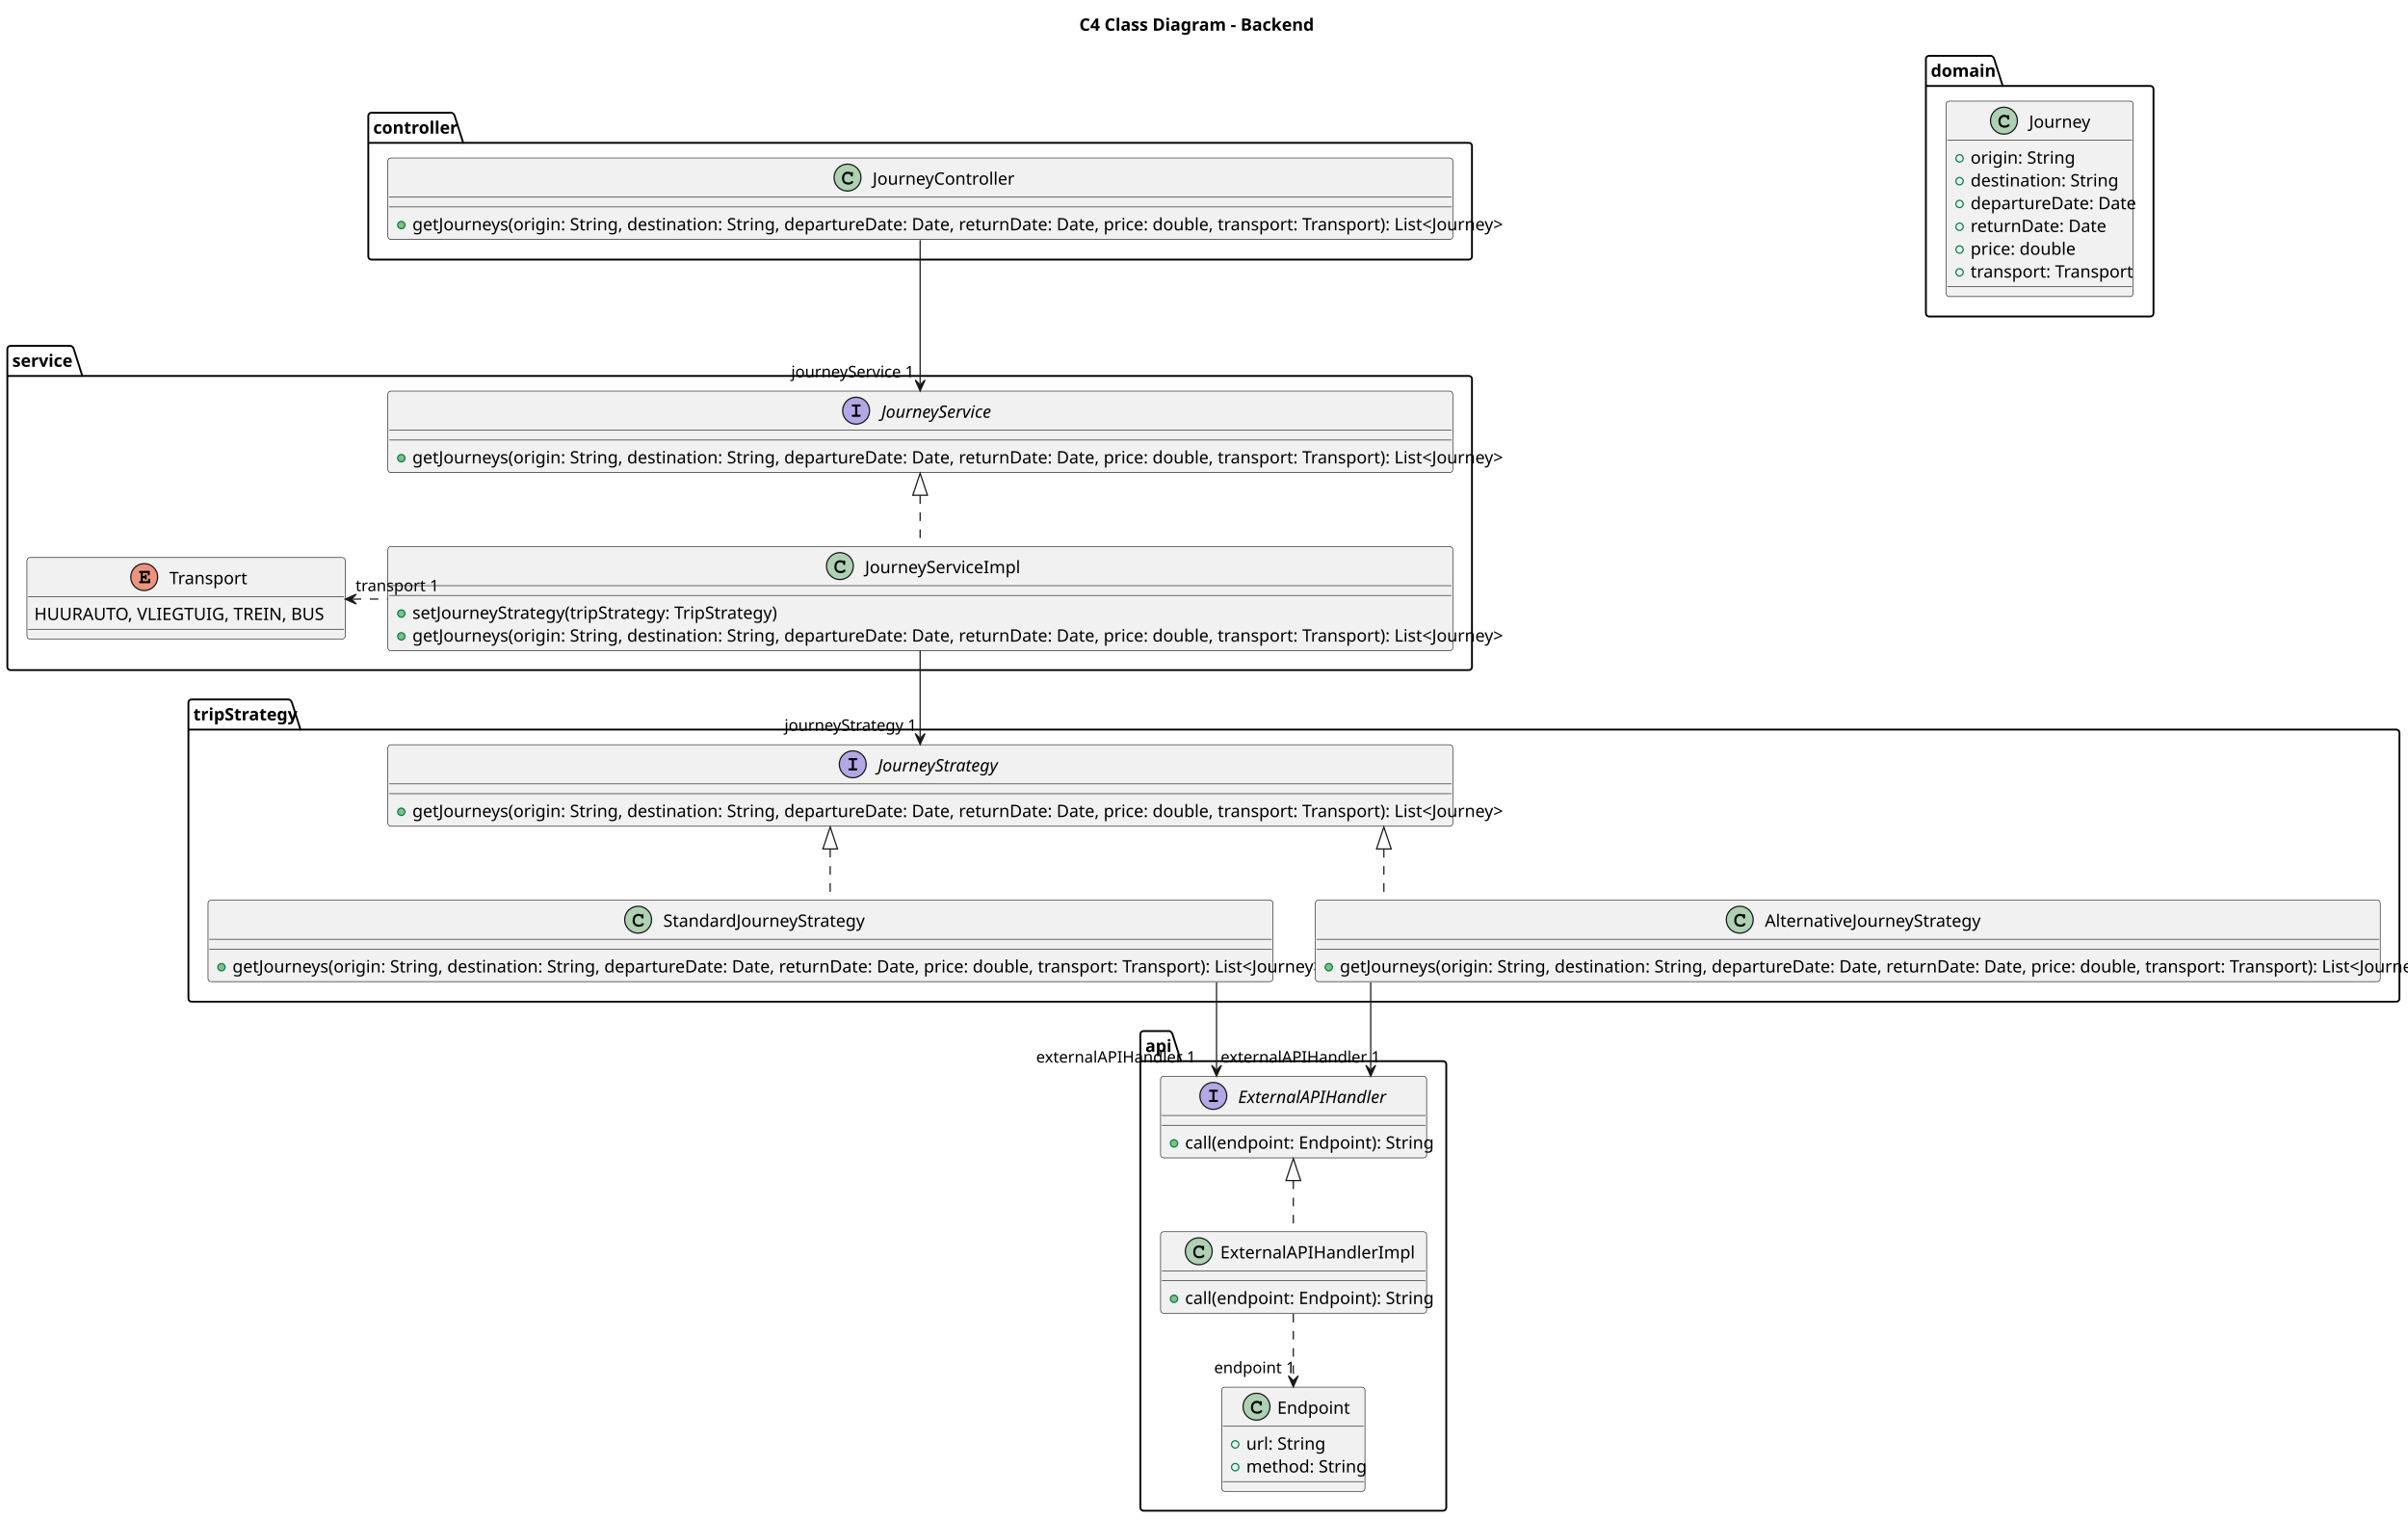
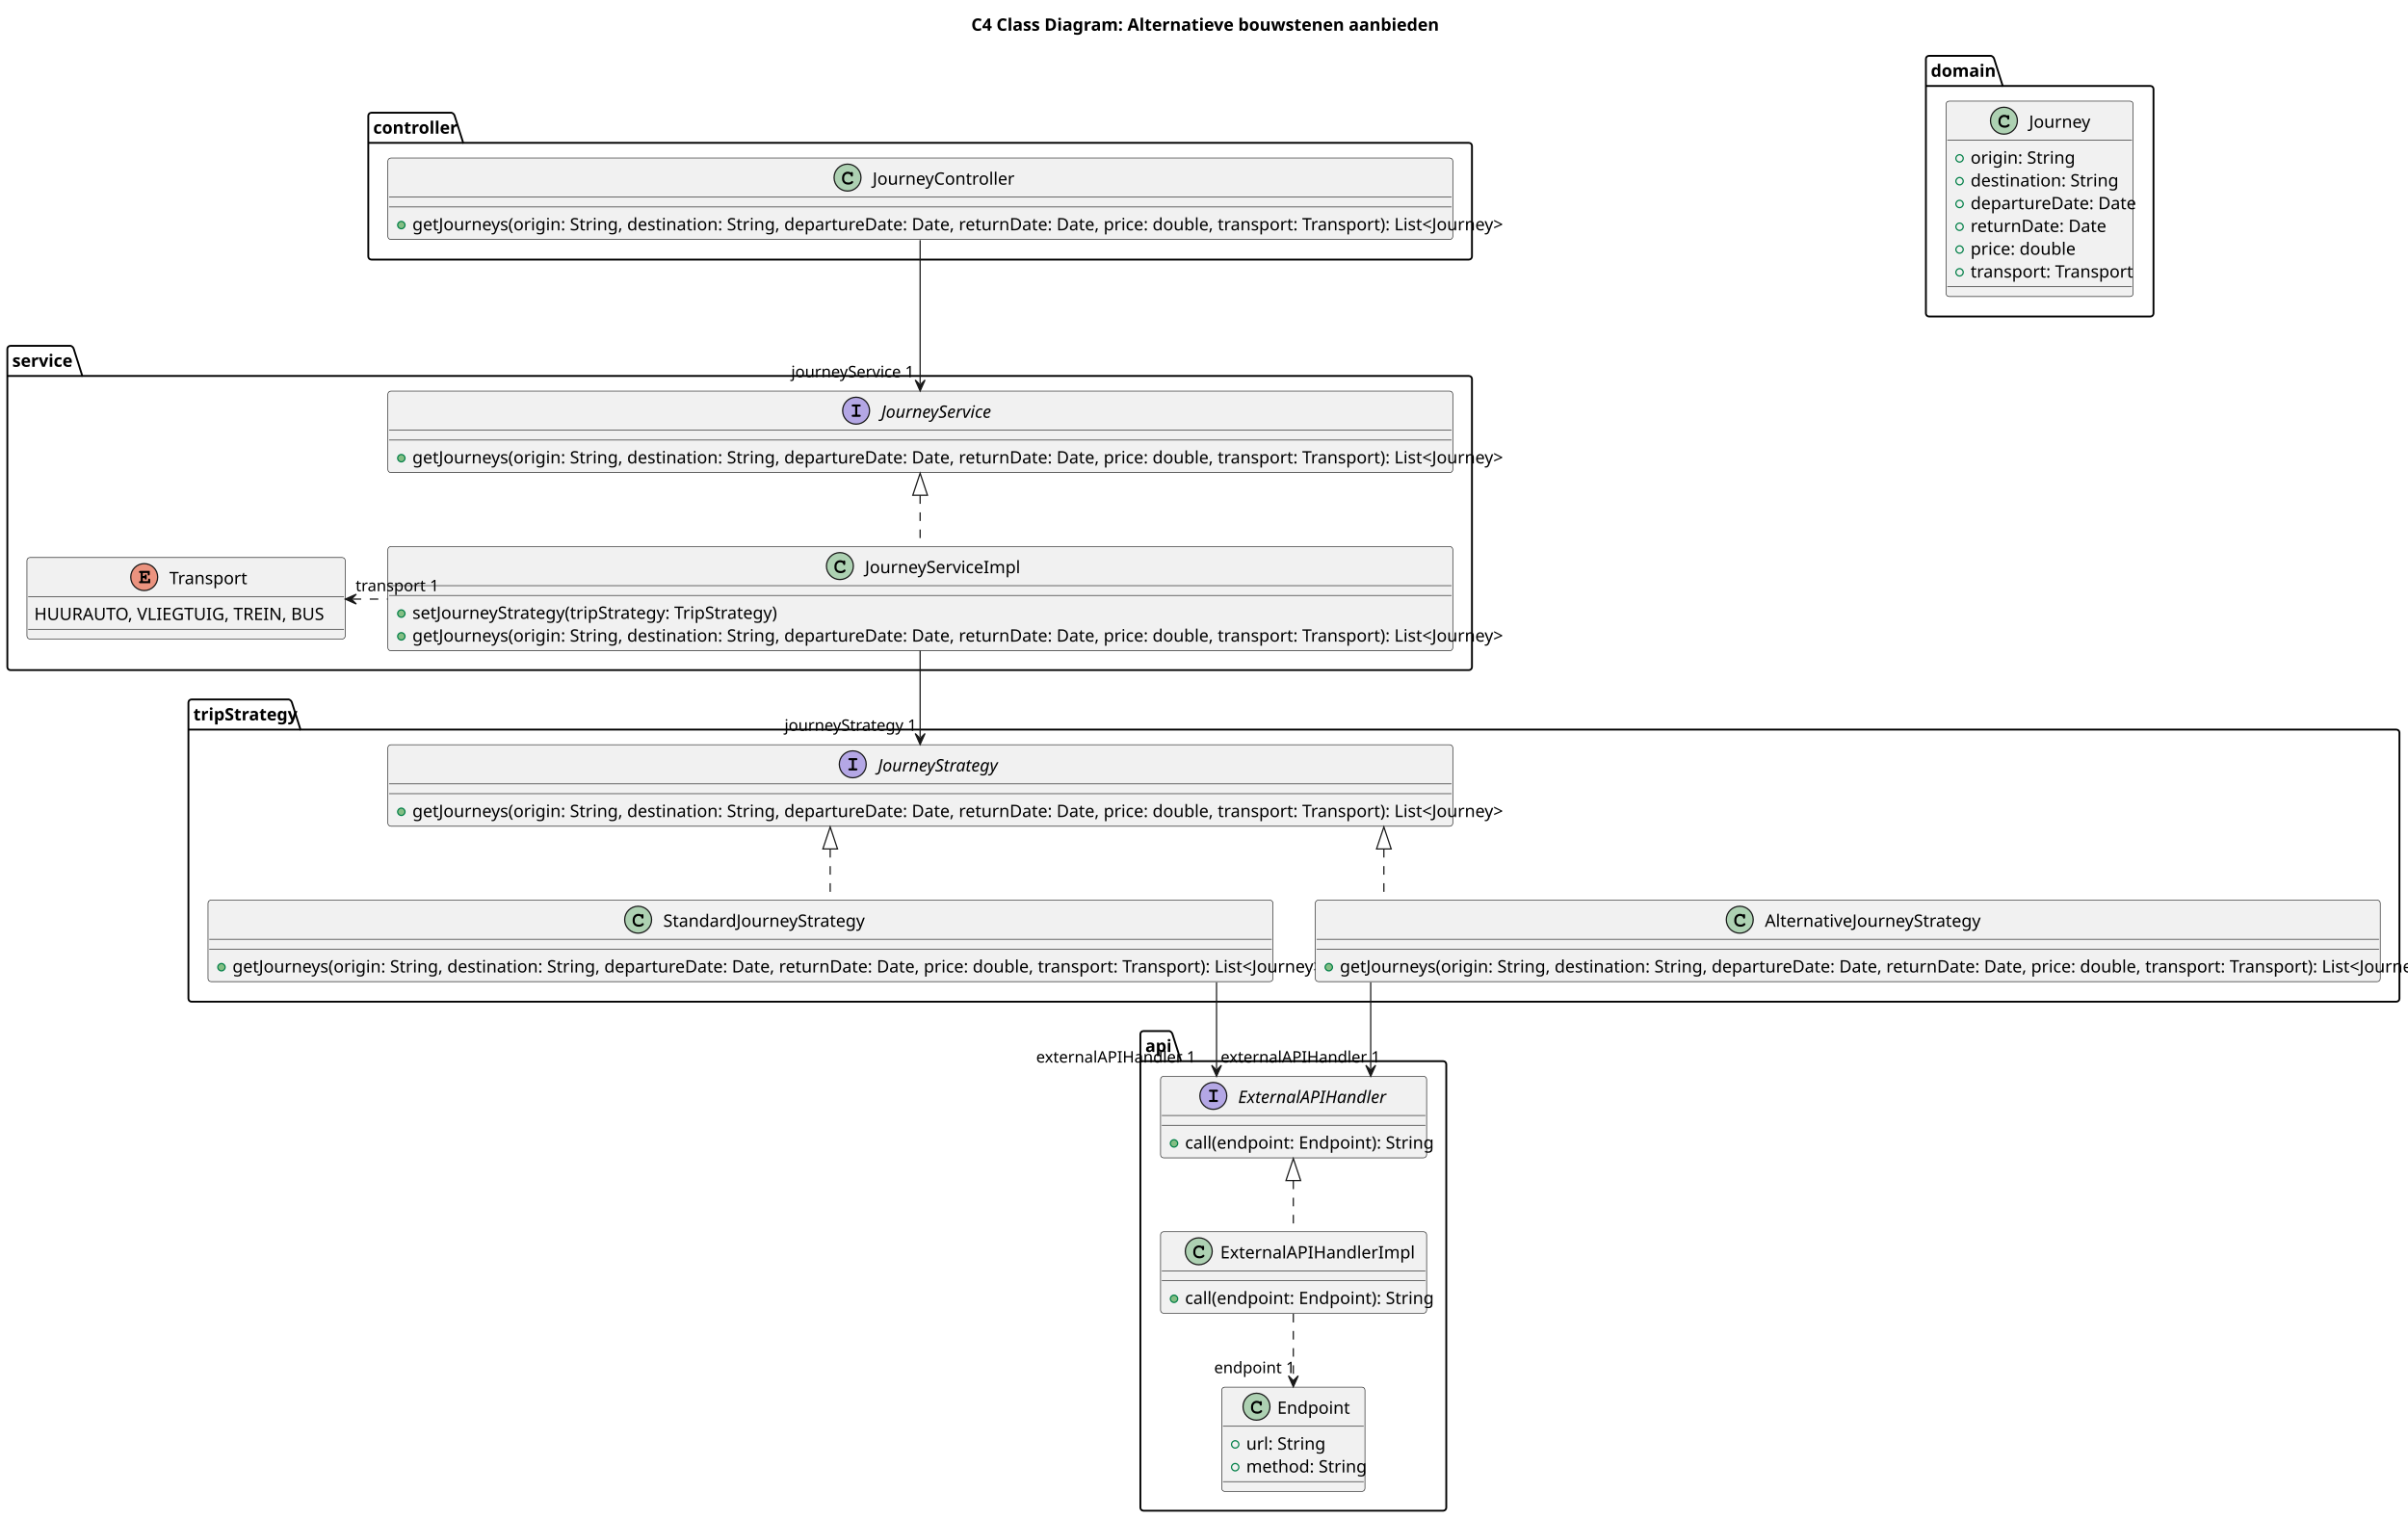
<svg xmlns="http://www.w3.org/2000/svg" contentStyleType="text/css" height="1241px" preserveAspectRatio="none" style="width:1968px;height:1241px;background:#FFFFFF;" version="1.1" viewBox="0 0 1968 1241" width="1968px" zoomAndPan="magnify">
  <defs />
  <g>
-     <text fill="#000000" font-family="sans-serif" font-size="14" font-weight="bold" lengthAdjust="spacing" textLength="189.855" x="882.073" y="25.107">C4 Class Diagram - Backend</text>
+     <text fill="#000000" font-family="sans-serif" font-size="14" font-weight="bold" lengthAdjust="spacing" textLength="366.44" x="793.78" y="25.107">C4 Class Diagram: Alternatieve bouwstenen aanbieden</text>
    <g id="cluster_controller">
      <path d="M303.5,92.135 L369.065,92.135 A3.75,3.75 0 0 1 371.565,94.635 L378.565,116.756 L1200.5,116.756 A2.5,2.5 0 0 1 1203,119.256 L1203,209.635 A2.5,2.5 0 0 1 1200.5,212.135 L303.5,212.135 A2.5,2.5 0 0 1 301,209.635 L301,94.635 A2.5,2.5 0 0 1 303.5,92.135 " fill="none" style="stroke:#000000;stroke-width:1.5;" />
      <line style="stroke:#000000;stroke-width:1.5;" x1="301" x2="378.565" y1="116.756" y2="116.756" />
      <text fill="#000000" font-family="sans-serif" font-size="14" font-weight="bold" lengthAdjust="spacing" textLength="64.565" x="305" y="109.242">controller</text>
    </g>
    <g id="cluster_service">
      <path d="M8.5,282.635 L57.769,282.635 A3.75,3.75 0 0 1 60.269,285.135 L67.269,307.256 L1200.5,307.256 A2.5,2.5 0 0 1 1203,309.756 L1203,545.135 A2.5,2.5 0 0 1 1200.5,547.635 L8.5,547.635 A2.5,2.5 0 0 1 6,545.135 L6,285.135 A2.5,2.5 0 0 1 8.5,282.635 " fill="none" style="stroke:#000000;stroke-width:1.5;" />
      <line style="stroke:#000000;stroke-width:1.5;" x1="6" x2="67.269" y1="307.256" y2="307.256" />
      <text fill="#000000" font-family="sans-serif" font-size="14" font-weight="bold" lengthAdjust="spacing" textLength="48.269" x="10" y="299.742">service</text>
    </g>
    <g id="cluster_tripStrategy">
      <path d="M156.5,571.635 L236.072,571.635 A3.75,3.75 0 0 1 238.572,574.135 L245.572,596.256 L1958.5,596.256 A2.5,2.5 0 0 1 1961,598.756 L1961,816.135 A2.5,2.5 0 0 1 1958.5,818.635 L156.5,818.635 A2.5,2.5 0 0 1 154,816.135 L154,574.135 A2.5,2.5 0 0 1 156.5,571.635 " fill="none" style="stroke:#000000;stroke-width:1.5;" />
      <line style="stroke:#000000;stroke-width:1.5;" x1="154" x2="245.572" y1="596.256" y2="596.256" />
      <text fill="#000000" font-family="sans-serif" font-size="14" font-weight="bold" lengthAdjust="spacing" textLength="78.572" x="158" y="588.742">tripStrategy</text>
    </g>
    <g id="cluster_domain">
      <path d="M1576.5,45.635 L1627.279,45.635 A3.75,3.75 0 0 1 1629.779,48.135 L1636.779,70.256 L1757.5,70.256 A2.5,2.5 0 0 1 1760,72.756 L1760,256.135 A2.5,2.5 0 0 1 1757.5,258.635 L1576.5,258.635 A2.5,2.5 0 0 1 1574,256.135 L1574,48.135 A2.5,2.5 0 0 1 1576.5,45.635 " fill="none" style="stroke:#000000;stroke-width:1.5;" />
      <line style="stroke:#000000;stroke-width:1.5;" x1="1574" x2="1636.779" y1="70.256" y2="70.256" />
      <text fill="#000000" font-family="sans-serif" font-size="14" font-weight="bold" lengthAdjust="spacing" textLength="49.779" x="1578" y="62.742">domain</text>
    </g>
    <g id="cluster_api">
      <path d="M934.5,842.635 L955.727,842.635 A3.75,3.75 0 0 1 958.227,845.135 L965.227,867.256 L1179.5,867.256 A2.5,2.5 0 0 1 1182,869.756 L1182,1232.135 A2.5,2.5 0 0 1 1179.5,1234.635 L934.5,1234.635 A2.5,2.5 0 0 1 932,1232.135 L932,845.135 A2.5,2.5 0 0 1 934.5,842.635 " fill="none" style="stroke:#000000;stroke-width:1.5;" />
      <line style="stroke:#000000;stroke-width:1.5;" x1="932" x2="965.227" y1="867.256" y2="867.256" />
      <text fill="#000000" font-family="sans-serif" font-size="14" font-weight="bold" lengthAdjust="spacing" textLength="20.227" x="936" y="859.742">api</text>
    </g>
    <g id="elem_JourneyController">
      <rect codeLine="9" fill="#F1F1F1" height="66.621" id="JourneyController" rx="2.5" ry="2.5" style="stroke:#181818;stroke-width:0.5;" width="870.327" x="317" y="129.135" />
      <ellipse cx="692.665" cy="145.135" fill="#ADD1B2" rx="11" ry="11" style="stroke:#181818;stroke-width:1.0;" />
      <path d="M695.431,141.01 Q695.587,140.791 695.775,140.682 Q695.962,140.572 696.181,140.572 Q696.556,140.572 696.79,140.838 Q697.025,141.088 697.025,141.697 L697.025,143.15 Q697.025,143.76 696.79,144.025 Q696.556,144.291 696.181,144.291 Q695.837,144.291 695.634,144.088 Q695.431,143.9 695.322,143.385 Q695.275,143.025 695.087,142.838 Q694.759,142.463 694.15,142.244 Q693.54,142.025 692.915,142.025 Q692.15,142.025 691.509,142.353 Q690.884,142.682 690.384,143.432 Q689.9,144.182 689.9,145.213 L689.9,146.307 Q689.9,147.541 690.79,148.369 Q691.681,149.182 693.275,149.182 Q694.212,149.182 694.869,148.932 Q695.259,148.775 695.681,148.338 Q695.947,148.072 696.087,147.994 Q696.244,147.916 696.447,147.916 Q696.775,147.916 697.025,148.182 Q697.29,148.432 697.29,148.775 Q697.29,149.119 696.947,149.525 Q696.447,150.103 695.65,150.432 Q694.572,150.885 693.275,150.885 Q691.759,150.885 690.556,150.26 Q689.572,149.76 688.884,148.697 Q688.197,147.619 688.197,146.338 L688.197,145.182 Q688.197,143.853 688.806,142.713 Q689.431,141.557 690.525,140.947 Q691.619,140.322 692.853,140.322 Q693.587,140.322 694.228,140.494 Q694.884,140.65 695.431,141.01 Z " fill="#000000" />
      <text fill="#000000" font-family="sans-serif" font-size="14" lengthAdjust="spacing" textLength="110.496" x="713.165" y="150.932">JourneyController</text>
      <line style="stroke:#181818;stroke-width:0.5;" x1="318" x2="1186.327" y1="161.135" y2="161.135" />
      <line style="stroke:#181818;stroke-width:0.5;" x1="318" x2="1186.327" y1="169.135" y2="169.135" />
      <ellipse cx="328" cy="183.945" fill="#84BE84" rx="3" ry="3" style="stroke:#038048;stroke-width:1.0;" />
      <text fill="#000000" font-family="sans-serif" font-size="14" lengthAdjust="spacing" textLength="844.327" x="337" y="188.242">getJourneys(origin: String, destination: String, departureDate: Date, returnDate: Date, price: double, transport: Transport): List&lt;Journey&gt;</text>
    </g>
    <g id="elem_JourneyService">
      <rect codeLine="15" fill="#F1F1F1" height="66.621" id="JourneyService" rx="2.5" ry="2.5" style="stroke:#181818;stroke-width:0.5;" width="870.327" x="317" y="319.635" />
      <ellipse cx="699.669" cy="335.635" fill="#B4A7E5" rx="11" ry="11" style="stroke:#181818;stroke-width:1.0;" />
      <path d="M700.622,332.275 L700.622,338.932 L702.341,338.932 Q702.95,338.932 703.216,339.166 Q703.481,339.4 703.481,339.791 Q703.481,340.166 703.216,340.4 Q702.95,340.635 702.341,340.635 L697.2,340.635 Q696.591,340.635 696.325,340.4 Q696.06,340.166 696.06,339.775 Q696.06,339.4 696.325,339.166 Q696.591,338.932 697.2,338.932 L698.919,338.932 L698.919,332.275 L697.2,332.275 Q696.591,332.275 696.325,332.041 Q696.06,331.807 696.06,331.416 Q696.06,331.041 696.325,330.807 Q696.591,330.572 697.2,330.572 L702.341,330.572 Q702.95,330.572 703.216,330.807 Q703.481,331.041 703.481,331.416 Q703.481,331.807 703.216,332.041 Q702.95,332.275 702.341,332.275 L700.622,332.275 Z " fill="#000000" />
      <text fill="#000000" font-family="sans-serif" font-size="14" font-style="italic" lengthAdjust="spacing" textLength="96.489" x="720.169" y="341.432">JourneyService</text>
      <line style="stroke:#181818;stroke-width:0.5;" x1="318" x2="1186.327" y1="351.635" y2="351.635" />
      <line style="stroke:#181818;stroke-width:0.5;" x1="318" x2="1186.327" y1="359.635" y2="359.635" />
      <ellipse cx="328" cy="374.445" fill="#84BE84" rx="3" ry="3" style="stroke:#038048;stroke-width:1.0;" />
      <text fill="#000000" font-family="sans-serif" font-size="14" lengthAdjust="spacing" textLength="844.327" x="337" y="378.742">getJourneys(origin: String, destination: String, departureDate: Date, returnDate: Date, price: double, transport: Transport): List&lt;Journey&gt;</text>
    </g>
    <g id="elem_JourneyServiceImpl">
      <rect codeLine="19" fill="#F1F1F1" height="85.242" id="JourneyServiceImpl" rx="2.5" ry="2.5" style="stroke:#181818;stroke-width:0.5;" width="870.327" x="317" y="446.635" />
      <ellipse cx="686.445" cy="462.635" fill="#ADD1B2" rx="11" ry="11" style="stroke:#181818;stroke-width:1.0;" />
      <path d="M689.21,458.51 Q689.367,458.291 689.554,458.182 Q689.742,458.072 689.96,458.072 Q690.335,458.072 690.57,458.338 Q690.804,458.588 690.804,459.197 L690.804,460.65 Q690.804,461.26 690.57,461.525 Q690.335,461.791 689.96,461.791 Q689.617,461.791 689.414,461.588 Q689.21,461.4 689.101,460.885 Q689.054,460.525 688.867,460.338 Q688.539,459.963 687.929,459.744 Q687.32,459.525 686.695,459.525 Q685.929,459.525 685.289,459.853 Q684.664,460.182 684.164,460.932 Q683.679,461.682 683.679,462.713 L683.679,463.807 Q683.679,465.041 684.57,465.869 Q685.46,466.682 687.054,466.682 Q687.992,466.682 688.648,466.432 Q689.039,466.275 689.46,465.838 Q689.726,465.572 689.867,465.494 Q690.023,465.416 690.226,465.416 Q690.554,465.416 690.804,465.682 Q691.07,465.932 691.07,466.275 Q691.07,466.619 690.726,467.025 Q690.226,467.603 689.429,467.932 Q688.351,468.385 687.054,468.385 Q685.539,468.385 684.335,467.76 Q683.351,467.26 682.664,466.197 Q681.976,465.119 681.976,463.838 L681.976,462.682 Q681.976,461.353 682.585,460.213 Q683.21,459.057 684.304,458.447 Q685.398,457.822 686.632,457.822 Q687.367,457.822 688.007,457.994 Q688.664,458.15 689.21,458.51 Z " fill="#000000" />
      <text fill="#000000" font-family="sans-serif" font-size="14" lengthAdjust="spacing" textLength="122.938" x="706.945" y="468.432">JourneyServiceImpl</text>
      <line style="stroke:#181818;stroke-width:0.5;" x1="318" x2="1186.327" y1="478.635" y2="478.635" />
      <line style="stroke:#181818;stroke-width:0.5;" x1="318" x2="1186.327" y1="486.635" y2="486.635" />
      <ellipse cx="328" cy="501.445" fill="#84BE84" rx="3" ry="3" style="stroke:#038048;stroke-width:1.0;" />
      <text fill="#000000" font-family="sans-serif" font-size="14" lengthAdjust="spacing" textLength="285.558" x="337" y="505.742">setJourneyStrategy(tripStrategy: TripStrategy)</text>
      <ellipse cx="328" cy="520.066" fill="#84BE84" rx="3" ry="3" style="stroke:#038048;stroke-width:1.0;" />
      <text fill="#000000" font-family="sans-serif" font-size="14" lengthAdjust="spacing" textLength="844.327" x="337" y="524.363">getJourneys(origin: String, destination: String, departureDate: Date, returnDate: Date, price: double, transport: Transport): List&lt;Journey&gt;</text>
    </g>
    <g id="elem_Transport">
      <rect codeLine="24" fill="#F1F1F1" height="66.621" id="Transport" rx="2.5" ry="2.5" style="stroke:#181818;stroke-width:0.5;" width="260.138" x="22" y="455.635" />
      <ellipse cx="117.864" cy="471.635" fill="#EB937F" rx="11" ry="11" style="stroke:#181818;stroke-width:1.0;" />
      <path d="M116.723,472.432 L116.723,474.932 L121.051,474.932 L121.051,474.01 Q121.051,473.4 121.286,473.135 Q121.536,472.869 121.911,472.869 Q122.286,472.869 122.52,473.135 Q122.754,473.4 122.754,474.01 L122.754,476.635 L114.754,476.635 Q114.129,476.635 113.864,476.4 Q113.614,476.166 113.614,475.775 Q113.614,475.4 113.879,475.166 Q114.145,474.932 114.754,474.932 L115.02,474.932 L115.02,468.275 L114.754,468.275 Q114.129,468.275 113.864,468.041 Q113.614,467.807 113.614,467.416 Q113.614,467.041 113.864,466.807 Q114.129,466.572 114.754,466.572 L122.379,466.572 L122.379,469.166 Q122.379,469.775 122.145,470.041 Q121.926,470.291 121.536,470.291 Q121.161,470.291 120.926,470.041 Q120.692,469.775 120.692,469.166 L120.692,468.275 L116.723,468.275 L116.723,470.728 L118.207,470.728 Q118.207,470.072 118.332,469.885 Q118.598,469.478 119.067,469.478 Q119.442,469.478 119.676,469.744 Q119.911,469.994 119.911,470.603 L119.911,472.572 Q119.911,473.119 119.786,473.307 Q119.52,473.697 119.067,473.697 Q118.598,473.697 118.332,473.291 Q118.207,473.103 118.207,472.432 L116.723,472.432 Z " fill="#000000" />
      <text fill="#000000" font-family="sans-serif" font-size="14" lengthAdjust="spacing" textLength="59.91" x="138.364" y="477.432">Transport</text>
      <line style="stroke:#181818;stroke-width:0.5;" x1="23" x2="281.138" y1="487.635" y2="487.635" />
      <text fill="#000000" font-family="sans-serif" font-size="14" lengthAdjust="spacing" textLength="248.138" x="28" y="506.742">HUURAUTO, VLIEGTUIG, TREIN, BUS</text>
      <line style="stroke:#181818;stroke-width:0.5;" x1="23" x2="281.138" y1="514.256" y2="514.256" />
    </g>
    <g id="elem_JourneyStrategy">
      <rect codeLine="30" fill="#F1F1F1" height="66.621" id="JourneyStrategy" rx="2.5" ry="2.5" style="stroke:#181818;stroke-width:0.5;" width="870.327" x="317" y="608.635" />
      <ellipse cx="696.941" cy="624.635" fill="#B4A7E5" rx="11" ry="11" style="stroke:#181818;stroke-width:1.0;" />
      <path d="M697.894,621.275 L697.894,627.932 L699.613,627.932 Q700.223,627.932 700.488,628.166 Q700.754,628.4 700.754,628.791 Q700.754,629.166 700.488,629.4 Q700.223,629.635 699.613,629.635 L694.473,629.635 Q693.863,629.635 693.598,629.4 Q693.332,629.166 693.332,628.775 Q693.332,628.4 693.598,628.166 Q693.863,627.932 694.473,627.932 L696.191,627.932 L696.191,621.275 L694.473,621.275 Q693.863,621.275 693.598,621.041 Q693.332,620.807 693.332,620.416 Q693.332,620.041 693.598,619.807 Q693.863,619.572 694.473,619.572 L699.613,619.572 Q700.223,619.572 700.488,619.807 Q700.754,620.041 700.754,620.416 Q700.754,620.807 700.488,621.041 Q700.223,621.275 699.613,621.275 L697.894,621.275 Z " fill="#000000" />
      <text fill="#000000" font-family="sans-serif" font-size="14" font-style="italic" lengthAdjust="spacing" textLength="101.944" x="717.441" y="630.432">JourneyStrategy</text>
      <line style="stroke:#181818;stroke-width:0.5;" x1="318" x2="1186.327" y1="640.635" y2="640.635" />
      <line style="stroke:#181818;stroke-width:0.5;" x1="318" x2="1186.327" y1="648.635" y2="648.635" />
      <ellipse cx="328" cy="663.445" fill="#84BE84" rx="3" ry="3" style="stroke:#038048;stroke-width:1.0;" />
      <text fill="#000000" font-family="sans-serif" font-size="14" lengthAdjust="spacing" textLength="844.327" x="337" y="667.742">getJourneys(origin: String, destination: String, departureDate: Date, returnDate: Date, price: double, transport: Transport): List&lt;Journey&gt;</text>
    </g>
    <g id="elem_StandardJourneyStrategy">
      <rect codeLine="34" fill="#F1F1F1" height="66.621" id="StandardJourneyStrategy" rx="2.5" ry="2.5" style="stroke:#181818;stroke-width:0.5;" width="870.327" x="170" y="735.635" />
      <ellipse cx="521.531" cy="751.635" fill="#ADD1B2" rx="11" ry="11" style="stroke:#181818;stroke-width:1.0;" />
      <path d="M524.297,747.51 Q524.453,747.291 524.641,747.182 Q524.828,747.072 525.047,747.072 Q525.422,747.072 525.656,747.338 Q525.891,747.588 525.891,748.197 L525.891,749.65 Q525.891,750.26 525.656,750.525 Q525.422,750.791 525.047,750.791 Q524.703,750.791 524.5,750.588 Q524.297,750.4 524.188,749.885 Q524.141,749.525 523.953,749.338 Q523.625,748.963 523.016,748.744 Q522.406,748.525 521.781,748.525 Q521.016,748.525 520.375,748.854 Q519.75,749.182 519.25,749.932 Q518.766,750.682 518.766,751.713 L518.766,752.807 Q518.766,754.041 519.656,754.869 Q520.547,755.682 522.141,755.682 Q523.078,755.682 523.734,755.432 Q524.125,755.275 524.547,754.838 Q524.812,754.572 524.953,754.494 Q525.109,754.416 525.312,754.416 Q525.641,754.416 525.891,754.682 Q526.156,754.932 526.156,755.275 Q526.156,755.619 525.812,756.025 Q525.312,756.604 524.516,756.932 Q523.438,757.385 522.141,757.385 Q520.625,757.385 519.422,756.76 Q518.438,756.26 517.75,755.197 Q517.062,754.119 517.062,752.838 L517.062,751.682 Q517.062,750.354 517.672,749.213 Q518.297,748.057 519.391,747.447 Q520.484,746.822 521.719,746.822 Q522.453,746.822 523.094,746.994 Q523.75,747.15 524.297,747.51 Z " fill="#000000" />
      <text fill="#000000" font-family="sans-serif" font-size="14" lengthAdjust="spacing" textLength="158.765" x="542.031" y="757.432">StandardJourneyStrategy</text>
      <line style="stroke:#181818;stroke-width:0.5;" x1="171" x2="1039.327" y1="767.635" y2="767.635" />
      <line style="stroke:#181818;stroke-width:0.5;" x1="171" x2="1039.327" y1="775.635" y2="775.635" />
      <ellipse cx="181" cy="790.445" fill="#84BE84" rx="3" ry="3" style="stroke:#038048;stroke-width:1.0;" />
      <text fill="#000000" font-family="sans-serif" font-size="14" lengthAdjust="spacing" textLength="844.327" x="190" y="794.742">getJourneys(origin: String, destination: String, departureDate: Date, returnDate: Date, price: double, transport: Transport): List&lt;Journey&gt;</text>
    </g>
    <g id="elem_AlternativeJourneyStrategy">
      <rect codeLine="38" fill="#F1F1F1" height="66.621" id="AlternativeJourneyStrategy" rx="2.5" ry="2.5" style="stroke:#181818;stroke-width:0.5;" width="870.327" x="1075" y="735.635" />
      <ellipse cx="1421.869" cy="751.635" fill="#ADD1B2" rx="11" ry="11" style="stroke:#181818;stroke-width:1.0;" />
      <path d="M1424.635,747.51 Q1424.791,747.291 1424.978,747.182 Q1425.166,747.072 1425.385,747.072 Q1425.76,747.072 1425.994,747.338 Q1426.228,747.588 1426.228,748.197 L1426.228,749.65 Q1426.228,750.26 1425.994,750.525 Q1425.76,750.791 1425.385,750.791 Q1425.041,750.791 1424.838,750.588 Q1424.635,750.4 1424.525,749.885 Q1424.478,749.525 1424.291,749.338 Q1423.963,748.963 1423.353,748.744 Q1422.744,748.525 1422.119,748.525 Q1421.353,748.525 1420.713,748.854 Q1420.088,749.182 1419.588,749.932 Q1419.103,750.682 1419.103,751.713 L1419.103,752.807 Q1419.103,754.041 1419.994,754.869 Q1420.885,755.682 1422.478,755.682 Q1423.416,755.682 1424.072,755.432 Q1424.463,755.275 1424.885,754.838 Q1425.15,754.572 1425.291,754.494 Q1425.447,754.416 1425.65,754.416 Q1425.978,754.416 1426.228,754.682 Q1426.494,754.932 1426.494,755.275 Q1426.494,755.619 1426.15,756.025 Q1425.65,756.604 1424.853,756.932 Q1423.775,757.385 1422.478,757.385 Q1420.963,757.385 1419.76,756.76 Q1418.775,756.26 1418.088,755.197 Q1417.4,754.119 1417.4,752.838 L1417.4,751.682 Q1417.4,750.354 1418.01,749.213 Q1418.635,748.057 1419.728,747.447 Q1420.822,746.822 1422.057,746.822 Q1422.791,746.822 1423.432,746.994 Q1424.088,747.15 1424.635,747.51 Z " fill="#000000" />
      <text fill="#000000" font-family="sans-serif" font-size="14" lengthAdjust="spacing" textLength="168.089" x="1442.369" y="757.432">AlternativeJourneyStrategy</text>
      <line style="stroke:#181818;stroke-width:0.5;" x1="1076" x2="1944.327" y1="767.635" y2="767.635" />
      <line style="stroke:#181818;stroke-width:0.5;" x1="1076" x2="1944.327" y1="775.635" y2="775.635" />
      <ellipse cx="1086" cy="790.445" fill="#84BE84" rx="3" ry="3" style="stroke:#038048;stroke-width:1.0;" />
      <text fill="#000000" font-family="sans-serif" font-size="14" lengthAdjust="spacing" textLength="844.327" x="1095" y="794.742">getJourneys(origin: String, destination: String, departureDate: Date, returnDate: Date, price: double, transport: Transport): List&lt;Journey&gt;</text>
    </g>
    <g id="elem_Journey">
      <rect codeLine="44" fill="#F1F1F1" height="159.727" id="Journey" rx="2.5" ry="2.5" style="stroke:#181818;stroke-width:0.5;" width="152.855" x="1590.5" y="82.635" />
      <ellipse cx="1637.774" cy="98.635" fill="#ADD1B2" rx="11" ry="11" style="stroke:#181818;stroke-width:1.0;" />
      <path d="M1640.54,94.51 Q1640.696,94.291 1640.883,94.182 Q1641.071,94.072 1641.29,94.072 Q1641.665,94.072 1641.899,94.338 Q1642.133,94.588 1642.133,95.197 L1642.133,96.65 Q1642.133,97.26 1641.899,97.525 Q1641.665,97.791 1641.29,97.791 Q1640.946,97.791 1640.743,97.588 Q1640.54,97.4 1640.43,96.885 Q1640.383,96.525 1640.196,96.338 Q1639.868,95.963 1639.258,95.744 Q1638.649,95.525 1638.024,95.525 Q1637.258,95.525 1636.618,95.853 Q1635.993,96.182 1635.493,96.932 Q1635.008,97.682 1635.008,98.713 L1635.008,99.807 Q1635.008,101.041 1635.899,101.869 Q1636.79,102.682 1638.383,102.682 Q1639.321,102.682 1639.977,102.432 Q1640.368,102.275 1640.79,101.838 Q1641.055,101.572 1641.196,101.494 Q1641.352,101.416 1641.555,101.416 Q1641.883,101.416 1642.133,101.682 Q1642.399,101.932 1642.399,102.275 Q1642.399,102.619 1642.055,103.025 Q1641.555,103.603 1640.758,103.932 Q1639.68,104.385 1638.383,104.385 Q1636.868,104.385 1635.665,103.76 Q1634.68,103.26 1633.993,102.197 Q1633.305,101.119 1633.305,99.838 L1633.305,98.682 Q1633.305,97.353 1633.915,96.213 Q1634.54,95.057 1635.633,94.447 Q1636.727,93.822 1637.961,93.822 Q1638.696,93.822 1639.336,93.994 Q1639.993,94.15 1640.54,94.51 Z " fill="#000000" />
      <text fill="#000000" font-family="sans-serif" font-size="14" lengthAdjust="spacing" textLength="49.807" x="1658.274" y="104.432">Journey</text>
      <line style="stroke:#181818;stroke-width:0.5;" x1="1591.5" x2="1742.354" y1="114.635" y2="114.635" />
      <ellipse cx="1601.5" cy="129.445" fill="none" rx="3" ry="3" style="stroke:#038048;stroke-width:1.0;" />
      <text fill="#000000" font-family="sans-serif" font-size="14" lengthAdjust="spacing" textLength="78.593" x="1610.5" y="133.742">origin: String</text>
      <ellipse cx="1601.5" cy="148.066" fill="none" rx="3" ry="3" style="stroke:#038048;stroke-width:1.0;" />
      <text fill="#000000" font-family="sans-serif" font-size="14" lengthAdjust="spacing" textLength="112.068" x="1610.5" y="152.363">destination: String</text>
      <ellipse cx="1601.5" cy="166.688" fill="none" rx="3" ry="3" style="stroke:#038048;stroke-width:1.0;" />
      <text fill="#000000" font-family="sans-serif" font-size="14" lengthAdjust="spacing" textLength="126.855" x="1610.5" y="170.984">departureDate: Date</text>
      <ellipse cx="1601.5" cy="185.309" fill="none" rx="3" ry="3" style="stroke:#038048;stroke-width:1.0;" />
      <text fill="#000000" font-family="sans-serif" font-size="14" lengthAdjust="spacing" textLength="103.496" x="1610.5" y="189.606">returnDate: Date</text>
      <ellipse cx="1601.5" cy="203.93" fill="none" rx="3" ry="3" style="stroke:#038048;stroke-width:1.0;" />
      <text fill="#000000" font-family="sans-serif" font-size="14" lengthAdjust="spacing" textLength="80.165" x="1610.5" y="208.227">price: double</text>
      <ellipse cx="1601.5" cy="222.551" fill="none" rx="3" ry="3" style="stroke:#038048;stroke-width:1.0;" />
      <text fill="#000000" font-family="sans-serif" font-size="14" lengthAdjust="spacing" textLength="122.938" x="1610.5" y="226.848">transport: Transport</text>
      <line style="stroke:#181818;stroke-width:0.5;" x1="1591.5" x2="1742.354" y1="234.361" y2="234.361" />
    </g>
    <g id="elem_ExternalAPIHandler">
      <rect codeLine="55" fill="#F1F1F1" height="66.621" id="ExternalAPIHandler" rx="2.5" ry="2.5" style="stroke:#181818;stroke-width:0.5;" width="217.447" x="948.5" y="879.635" />
      <ellipse cx="991.623" cy="895.635" fill="#B4A7E5" rx="11" ry="11" style="stroke:#181818;stroke-width:1.0;" />
      <path d="M992.576,892.275 L992.576,898.932 L994.295,898.932 Q994.904,898.932 995.17,899.166 Q995.436,899.4 995.436,899.791 Q995.436,900.166 995.17,900.4 Q994.904,900.635 994.295,900.635 L989.154,900.635 Q988.545,900.635 988.279,900.4 Q988.014,900.166 988.014,899.775 Q988.014,899.4 988.279,899.166 Q988.545,898.932 989.154,898.932 L990.873,898.932 L990.873,892.275 L989.154,892.275 Q988.545,892.275 988.279,892.041 Q988.014,891.807 988.014,891.416 Q988.014,891.041 988.279,890.807 Q988.545,890.572 989.154,890.572 L994.295,890.572 Q994.904,890.572 995.17,890.807 Q995.436,891.041 995.436,891.416 Q995.436,891.807 995.17,892.041 Q994.904,892.275 994.295,892.275 L992.576,892.275 Z " fill="#000000" />
      <text fill="#000000" font-family="sans-serif" font-size="14" font-style="italic" lengthAdjust="spacing" textLength="122.951" x="1011.873" y="901.432">ExternalAPIHandler</text>
      <line style="stroke:#181818;stroke-width:0.5;" x1="949.5" x2="1164.947" y1="911.635" y2="911.635" />
      <line style="stroke:#181818;stroke-width:0.5;" x1="949.5" x2="1164.947" y1="919.635" y2="919.635" />
      <ellipse cx="959.5" cy="934.445" fill="#84BE84" rx="3" ry="3" style="stroke:#038048;stroke-width:1.0;" />
      <text fill="#000000" font-family="sans-serif" font-size="14" lengthAdjust="spacing" textLength="191.447" x="968.5" y="938.742">call(endpoint: Endpoint): String</text>
    </g>
    <g id="elem_ExternalAPIHandlerImpl">
      <rect codeLine="59" fill="#F1F1F1" height="66.621" id="ExternalAPIHandlerImpl" rx="2.5" ry="2.5" style="stroke:#181818;stroke-width:0.5;" width="217.447" x="948.5" y="1006.635" />
      <ellipse cx="979.721" cy="1022.635" fill="#ADD1B2" rx="11" ry="11" style="stroke:#181818;stroke-width:1.0;" />
      <path d="M982.487,1018.51 Q982.643,1018.291 982.831,1018.182 Q983.018,1018.072 983.237,1018.072 Q983.612,1018.072 983.846,1018.338 Q984.081,1018.588 984.081,1019.197 L984.081,1020.65 Q984.081,1021.26 983.846,1021.525 Q983.612,1021.791 983.237,1021.791 Q982.893,1021.791 982.69,1021.588 Q982.487,1021.4 982.378,1020.885 Q982.331,1020.525 982.143,1020.338 Q981.815,1019.963 981.206,1019.744 Q980.596,1019.525 979.971,1019.525 Q979.206,1019.525 978.565,1019.854 Q977.94,1020.182 977.44,1020.932 Q976.956,1021.682 976.956,1022.713 L976.956,1023.807 Q976.956,1025.041 977.846,1025.869 Q978.737,1026.682 980.331,1026.682 Q981.268,1026.682 981.925,1026.432 Q982.315,1026.275 982.737,1025.838 Q983.003,1025.572 983.143,1025.494 Q983.3,1025.416 983.503,1025.416 Q983.831,1025.416 984.081,1025.682 Q984.346,1025.932 984.346,1026.275 Q984.346,1026.619 984.003,1027.025 Q983.503,1027.603 982.706,1027.932 Q981.628,1028.385 980.331,1028.385 Q978.815,1028.385 977.612,1027.76 Q976.628,1027.26 975.94,1026.197 Q975.253,1025.119 975.253,1023.838 L975.253,1022.682 Q975.253,1021.354 975.862,1020.213 Q976.487,1019.057 977.581,1018.447 Q978.675,1017.822 979.909,1017.822 Q980.643,1017.822 981.284,1017.994 Q981.94,1018.15 982.487,1018.51 Z " fill="#000000" />
      <text fill="#000000" font-family="sans-serif" font-size="14" lengthAdjust="spacing" textLength="149.399" x="997.326" y="1028.432">ExternalAPIHandlerImpl</text>
      <line style="stroke:#181818;stroke-width:0.5;" x1="949.5" x2="1164.947" y1="1038.635" y2="1038.635" />
      <line style="stroke:#181818;stroke-width:0.5;" x1="949.5" x2="1164.947" y1="1046.635" y2="1046.635" />
      <ellipse cx="959.5" cy="1061.445" fill="#84BE84" rx="3" ry="3" style="stroke:#038048;stroke-width:1.0;" />
      <text fill="#000000" font-family="sans-serif" font-size="14" lengthAdjust="spacing" textLength="191.447" x="968.5" y="1065.742">call(endpoint: Endpoint): String</text>
    </g>
    <g id="elem_Endpoint">
      <rect codeLine="63" fill="#F1F1F1" height="85.242" id="Endpoint" rx="2.5" ry="2.5" style="stroke:#181818;stroke-width:0.5;" width="117.048" x="998.5" y="1133.635" />
      <ellipse cx="1026.901" cy="1149.635" fill="#ADD1B2" rx="11" ry="11" style="stroke:#181818;stroke-width:1.0;" />
      <path d="M1029.666,1145.51 Q1029.823,1145.291 1030.01,1145.182 Q1030.198,1145.072 1030.416,1145.072 Q1030.791,1145.072 1031.026,1145.338 Q1031.26,1145.588 1031.26,1146.197 L1031.26,1147.65 Q1031.26,1148.26 1031.026,1148.525 Q1030.791,1148.791 1030.416,1148.791 Q1030.073,1148.791 1029.869,1148.588 Q1029.666,1148.4 1029.557,1147.885 Q1029.51,1147.525 1029.323,1147.338 Q1028.994,1146.963 1028.385,1146.744 Q1027.776,1146.525 1027.151,1146.525 Q1026.385,1146.525 1025.744,1146.853 Q1025.119,1147.182 1024.619,1147.932 Q1024.135,1148.682 1024.135,1149.713 L1024.135,1150.807 Q1024.135,1152.041 1025.026,1152.869 Q1025.916,1153.682 1027.51,1153.682 Q1028.448,1153.682 1029.104,1153.432 Q1029.494,1153.275 1029.916,1152.838 Q1030.182,1152.572 1030.323,1152.494 Q1030.479,1152.416 1030.682,1152.416 Q1031.01,1152.416 1031.26,1152.682 Q1031.526,1152.932 1031.526,1153.275 Q1031.526,1153.619 1031.182,1154.025 Q1030.682,1154.603 1029.885,1154.932 Q1028.807,1155.385 1027.51,1155.385 Q1025.994,1155.385 1024.791,1154.76 Q1023.807,1154.26 1023.119,1153.197 Q1022.432,1152.119 1022.432,1150.838 L1022.432,1149.682 Q1022.432,1148.353 1023.041,1147.213 Q1023.666,1146.057 1024.76,1145.447 Q1025.854,1144.822 1027.088,1144.822 Q1027.823,1144.822 1028.463,1144.994 Q1029.119,1145.15 1029.666,1145.51 Z " fill="#000000" />
      <text fill="#000000" font-family="sans-serif" font-size="14" lengthAdjust="spacing" textLength="55.269" x="1043.879" y="1155.432">Endpoint</text>
      <line style="stroke:#181818;stroke-width:0.5;" x1="999.5" x2="1114.548" y1="1165.635" y2="1165.635" />
      <ellipse cx="1009.5" cy="1180.445" fill="none" rx="3" ry="3" style="stroke:#038048;stroke-width:1.0;" />
      <text fill="#000000" font-family="sans-serif" font-size="14" lengthAdjust="spacing" textLength="59.91" x="1018.5" y="1184.742">url: String</text>
      <ellipse cx="1009.5" cy="1199.066" fill="none" rx="3" ry="3" style="stroke:#038048;stroke-width:1.0;" />
      <text fill="#000000" font-family="sans-serif" font-size="14" lengthAdjust="spacing" textLength="91.048" x="1018.5" y="1203.363">method: String</text>
      <line style="stroke:#181818;stroke-width:0.5;" x1="999.5" x2="1114.548" y1="1210.877" y2="1210.877" />
    </g>
    <g id="link_JourneyStrategy_StandardJourneyStrategy">
      <path codeLine="69" d="M678.5,693.835 C678.5,712.205 678.5,716.885 678.5,735.275 " fill="none" id="JourneyStrategy-backto-StandardJourneyStrategy" style="stroke:#181818;stroke-width:1.0;stroke-dasharray:7.0,7.0;" />
      <polygon fill="none" points="678.5,675.835,672.5,693.835,684.5,693.835,678.5,675.835" style="stroke:#181818;stroke-width:1.0;" />
    </g>
    <g id="link_JourneyStrategy_AlternativeJourneyStrategy">
      <path codeLine="70" d="M1131,693.835 C1131,712.205 1131,716.885 1131,735.275 " fill="none" id="JourneyStrategy-backto-AlternativeJourneyStrategy" style="stroke:#181818;stroke-width:1.0;stroke-dasharray:7.0,7.0;" />
      <polygon fill="none" points="1131,675.835,1125,693.835,1137,693.835,1131,675.835" style="stroke:#181818;stroke-width:1.0;" />
    </g>
    <g id="link_Transport_JourneyServiceImpl">
      <path codeLine="72" d="M288.19,489.635 C299.31,489.635 304.89,489.635 316.83,489.635 " fill="none" id="Transport-backto-JourneyServiceImpl" style="stroke:#181818;stroke-width:1.0;stroke-dasharray:7.0,7.0;" />
      <polygon fill="#181818" points="282.19,489.635,291.19,493.635,287.19,489.635,291.19,485.635,282.19,489.635" style="stroke:#181818;stroke-width:1.0;" />
      <text fill="#000000" font-family="sans-serif" font-size="13" lengthAdjust="spacing" textLength="62.144" x="290.602" y="483.174">transport 1</text>
    </g>
    <g id="link_JourneyServiceImpl_JourneyStrategy">
      <path codeLine="73" d="M752,531.755 C752,555.985 752,579.895 752,602.465 " fill="none" id="JourneyServiceImpl-to-JourneyStrategy" style="stroke:#181818;stroke-width:1.0;" />
      <polygon fill="#181818" points="752,608.465,756,599.465,752,603.465,748,599.465,752,608.465" style="stroke:#181818;stroke-width:1.0;" />
      <text fill="#000000" font-family="sans-serif" font-size="13" lengthAdjust="spacing" textLength="101.893" x="641.114" y="597.257">journeyStrategy 1</text>
    </g>
    <g id="link_JourneyController_JourneyService">
      <path codeLine="75" d="M752,196.255 C752,230.965 752,278.825 752,313.535 " fill="none" id="JourneyController-to-JourneyService" style="stroke:#181818;stroke-width:1.0;" />
      <polygon fill="#181818" points="752,319.535,756,310.535,752,314.535,748,310.535,752,319.535" style="stroke:#181818;stroke-width:1.0;" />
      <text fill="#000000" font-family="sans-serif" font-size="13" lengthAdjust="spacing" textLength="96.827" x="646.599" y="308.341">journeyService 1</text>
    </g>
    <g id="link_JourneyService_JourneyServiceImpl">
      <path codeLine="76" d="M752,404.755 C752,422.765 752,427.145 752,446.385 " fill="none" id="JourneyService-backto-JourneyServiceImpl" style="stroke:#181818;stroke-width:1.0;stroke-dasharray:7.0,7.0;" />
      <polygon fill="none" points="752,386.755,746,404.755,758,404.755,752,386.755" style="stroke:#181818;stroke-width:1.0;" />
    </g>
    <g id="link_ExternalAPIHandlerImpl_Endpoint">
      <path codeLine="77" d="M1057,1073.755 C1057,1091.765 1057,1108.145 1057,1127.385 " fill="none" id="ExternalAPIHandlerImpl-to-Endpoint" style="stroke:#181818;stroke-width:1.0;stroke-dasharray:7.0,7.0;" />
      <polygon fill="#181818" points="1057,1133.385,1061,1124.385,1057,1128.385,1053,1124.385,1057,1133.385" style="stroke:#181818;stroke-width:1.0;" />
      <text fill="#000000" font-family="sans-serif" font-size="13" lengthAdjust="spacing" textLength="60.722" x="992.272" y="1122.249">endpoint 1</text>
    </g>
    <g id="link_ExternalAPIHandler_ExternalAPIHandlerImpl">
      <path codeLine="78" d="M1057,964.835 C1057,983.205 1057,987.885 1057,1006.275 " fill="none" id="ExternalAPIHandler-backto-ExternalAPIHandlerImpl" style="stroke:#181818;stroke-width:1.0;stroke-dasharray:7.0,7.0;" />
      <polygon fill="none" points="1057,946.835,1051,964.835,1063,964.835,1057,946.835" style="stroke:#181818;stroke-width:1.0;" />
    </g>
    <g id="link_StandardJourneyStrategy_ExternalAPIHandler">
      <path codeLine="80" d="M994.25,802.895 C994.25,826.005 994.25,850.525 994.25,873.585 " fill="none" id="StandardJourneyStrategy-to-ExternalAPIHandler" style="stroke:#181818;stroke-width:1.0;" />
      <polygon fill="#181818" points="994.25,879.585,998.25,870.585,994.25,874.585,990.25,870.585,994.25,879.585" style="stroke:#181818;stroke-width:1.0;" />
      <text fill="#000000" font-family="sans-serif" font-size="13" lengthAdjust="spacing" textLength="123.57" x="846.8" y="868.4">externalAPIHandler 1</text>
    </g>
    <g id="link_AlternativeJourneyStrategy_ExternalAPIHandler">
      <path codeLine="81" d="M1120.25,802.895 C1120.25,826.005 1120.25,850.525 1120.25,873.585 " fill="none" id="AlternativeJourneyStrategy-to-ExternalAPIHandler" style="stroke:#181818;stroke-width:1.0;" />
      <polygon fill="#181818" points="1120.25,879.585,1124.25,870.585,1120.25,874.585,1116.25,870.585,1120.25,879.585" style="stroke:#181818;stroke-width:1.0;" />
      <text fill="#000000" font-family="sans-serif" font-size="13" lengthAdjust="spacing" textLength="123.57" x="997.607" y="868.4">externalAPIHandler 1</text>
    </g>
  </g>
</svg>
